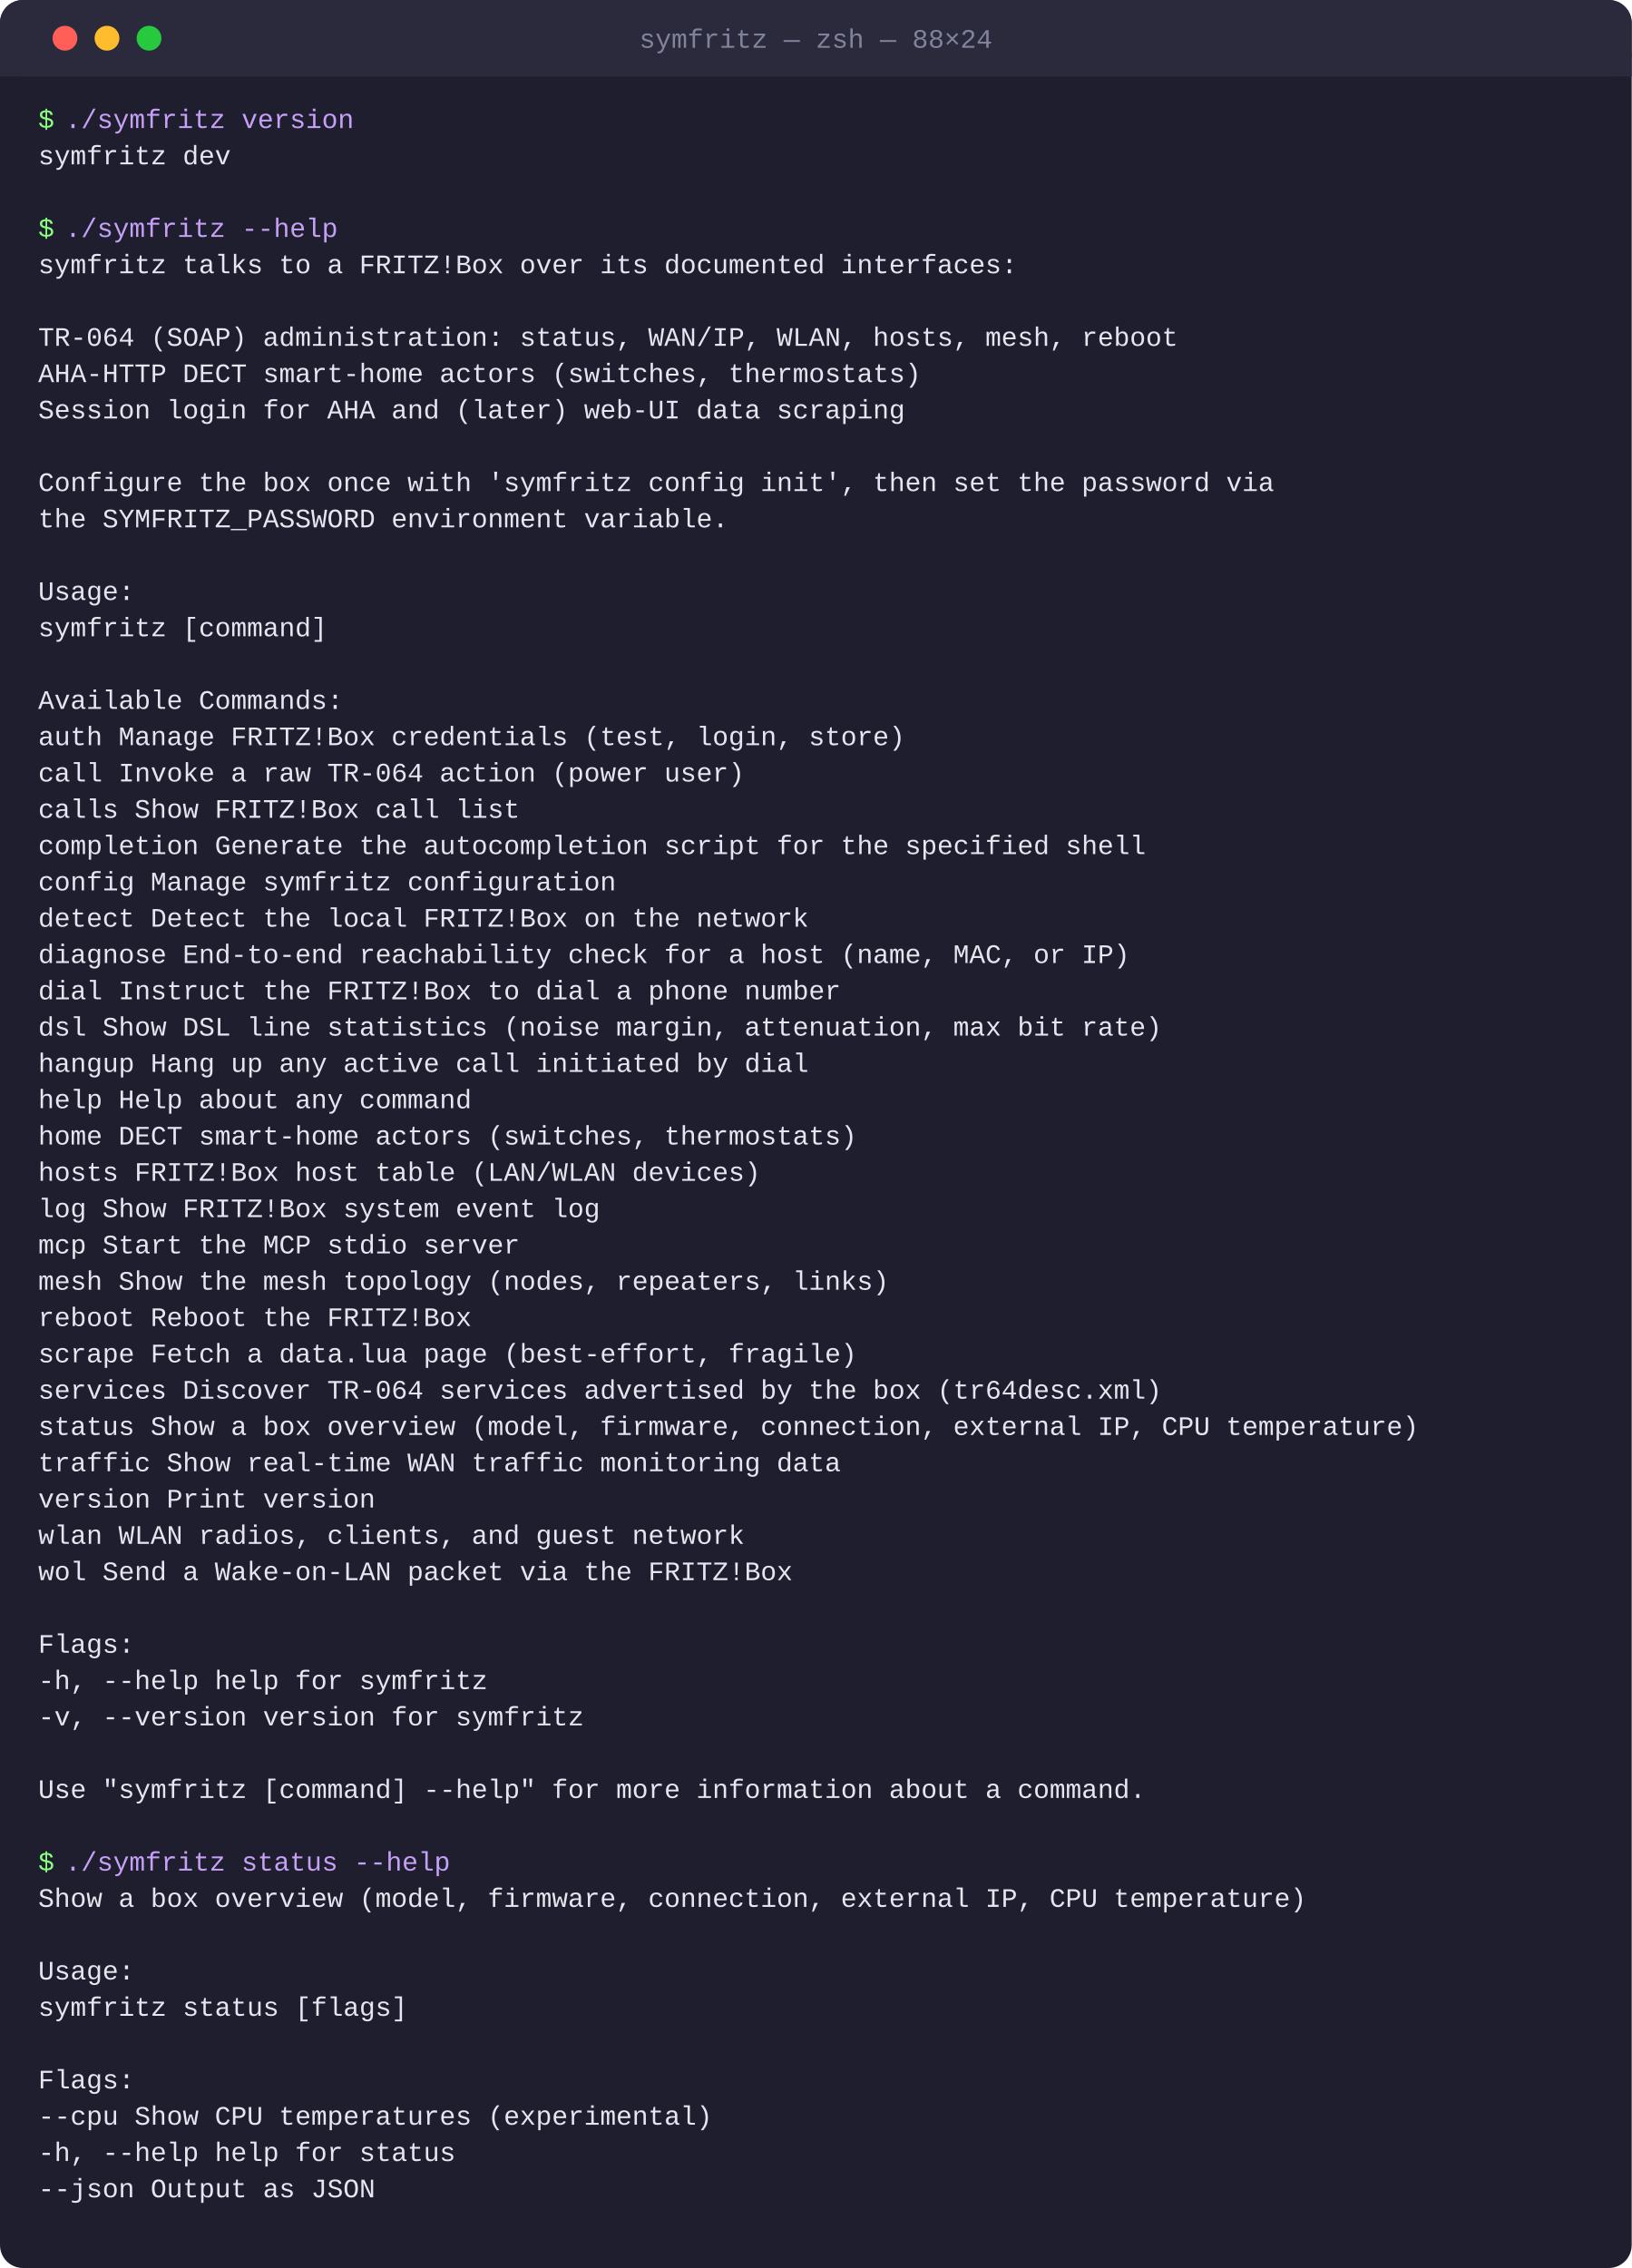
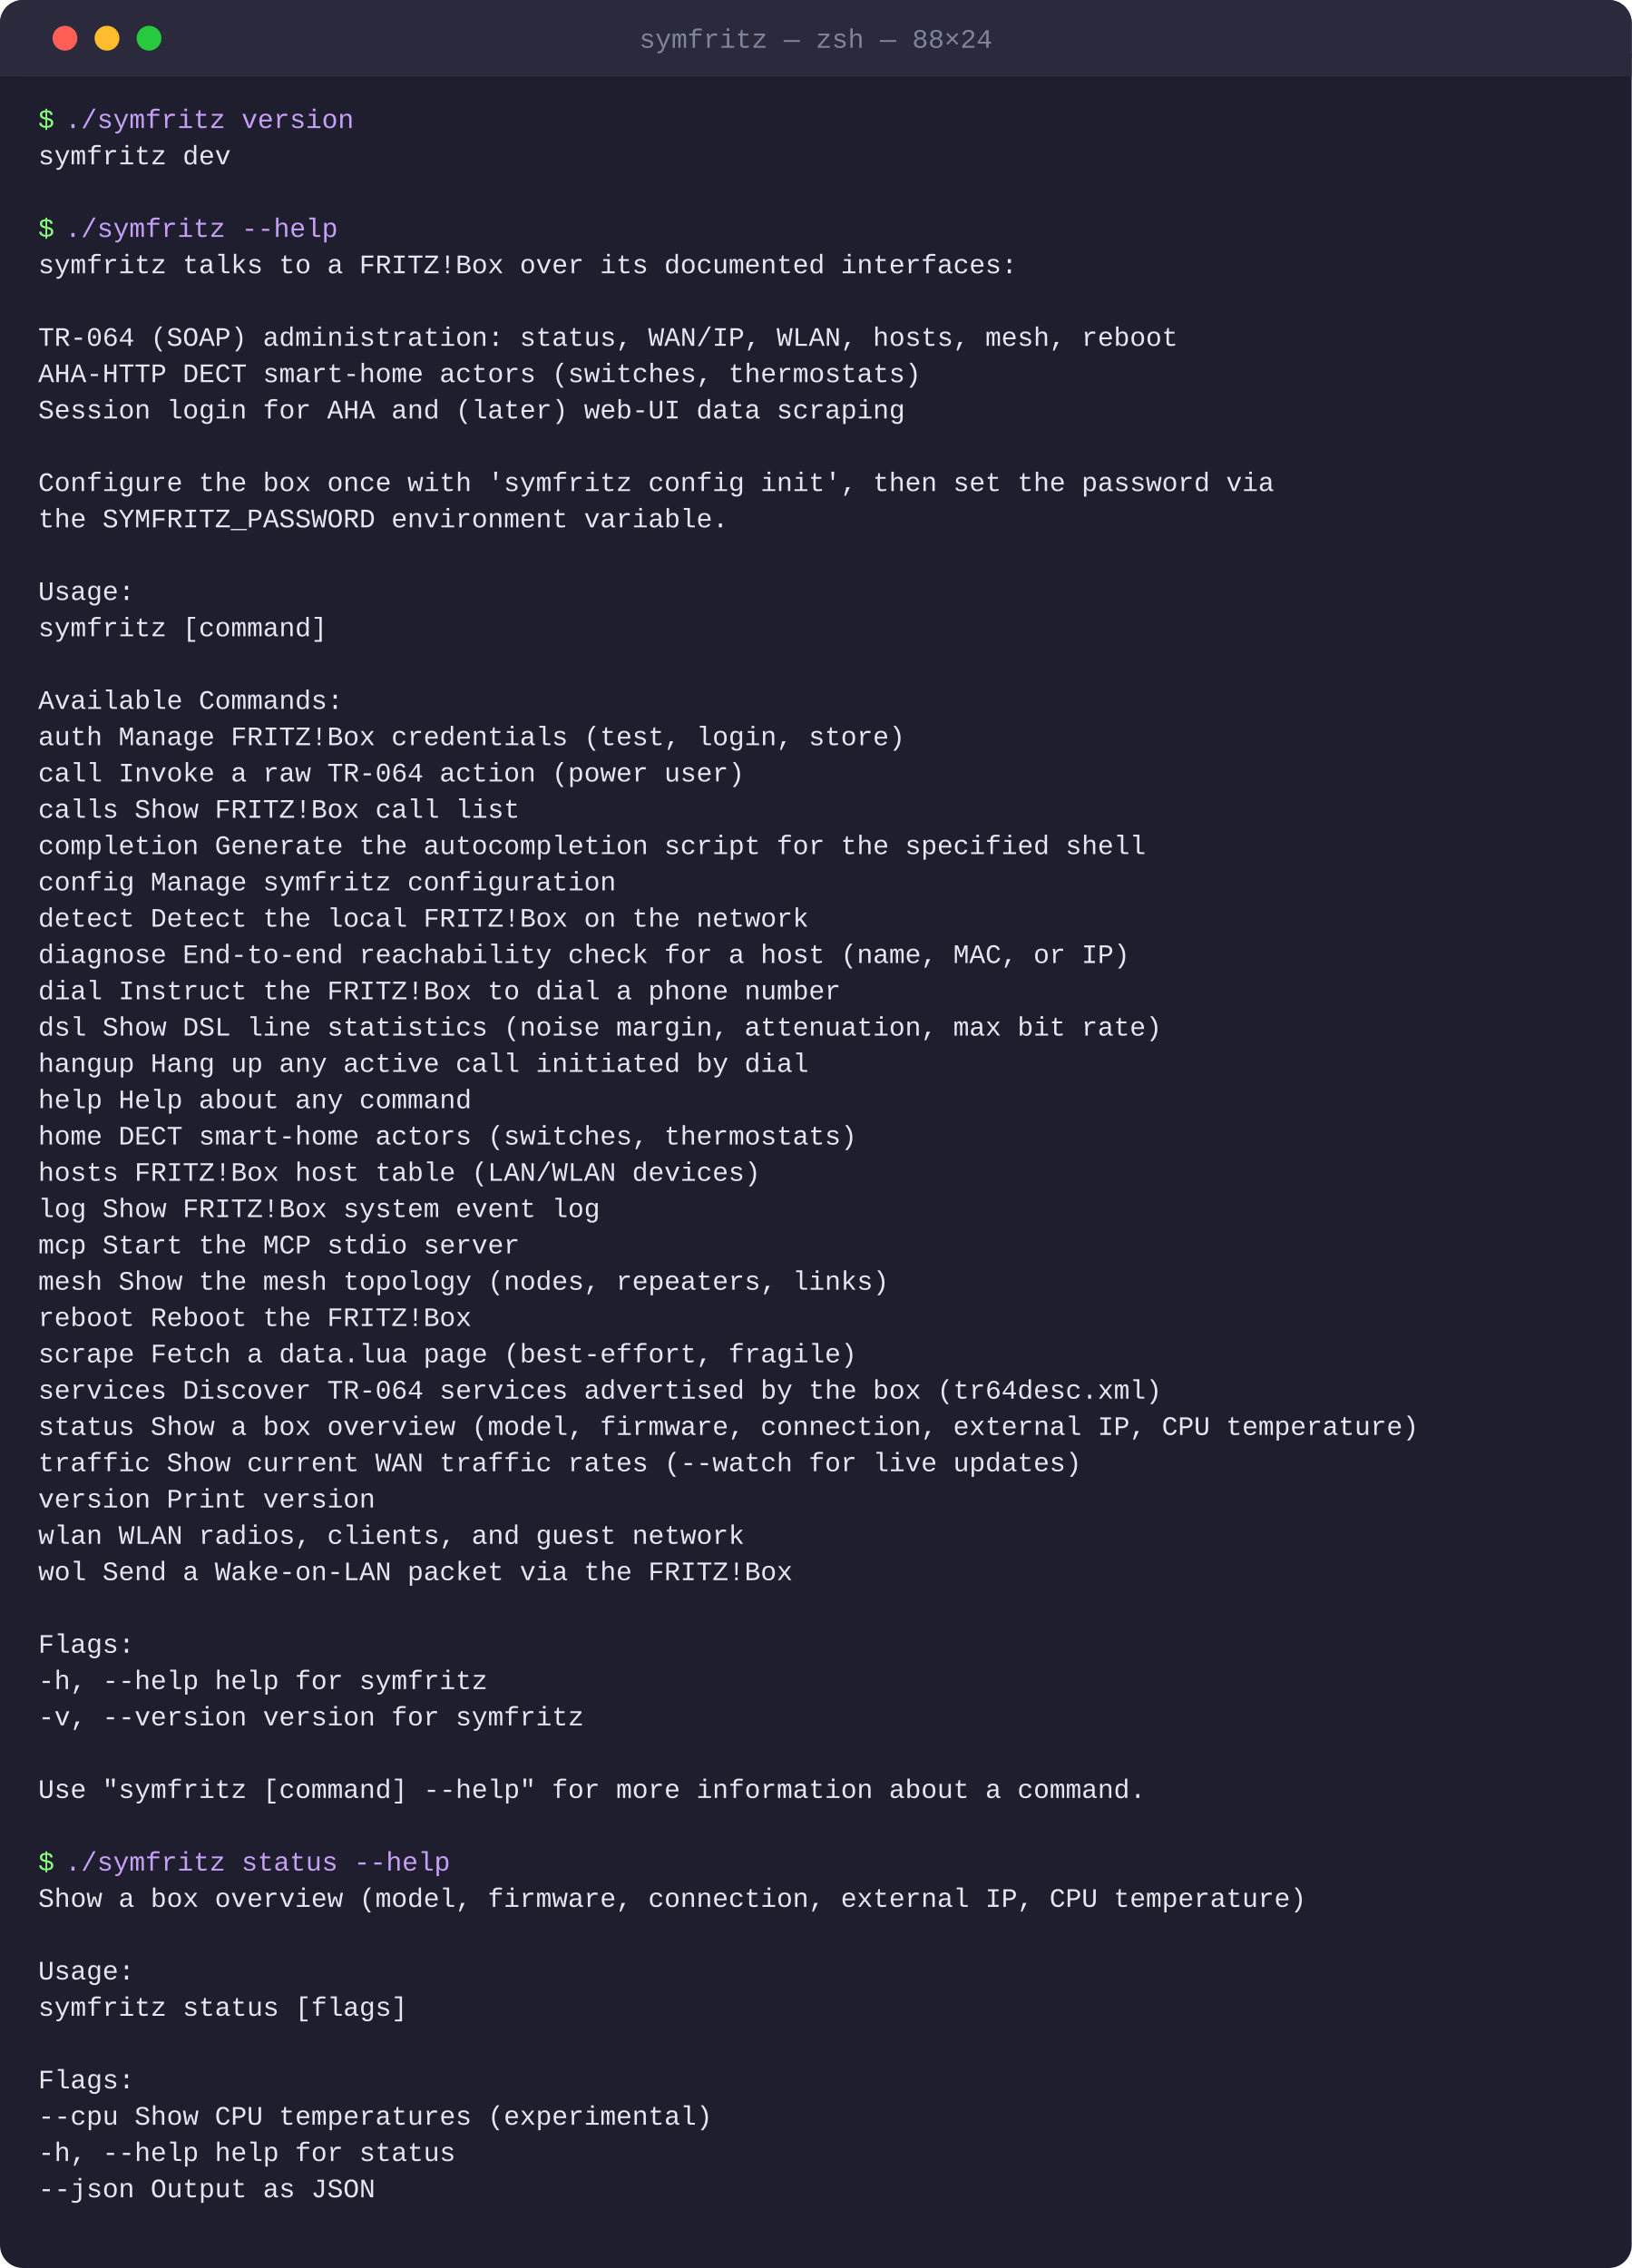
<svg xmlns="http://www.w3.org/2000/svg" width="854" height="1187" viewBox="0 0 854 1187" role="img" aria-label="symfritz terminal demo: output of symfritz version, symfritz --help, and symfritz status --help">
  <defs>
    <style>text{font-family:Menlo, Monaco, 'Courier New', monospace;font-size:14px;}</style>
  </defs>
  <rect width="854" height="1187" rx="12" fill="#1e1e2e" />
  <rect width="854" height="40" rx="12" fill="#2a2a3c" />
  <rect y="28" width="854" height="12" fill="#2a2a3c" />
  <circle cx="34" cy="20.0" r="6.5" fill="#ff5f56" />
  <circle cx="56" cy="20.0" r="6.5" fill="#ffbd2e" />
  <circle cx="78" cy="20.0" r="6.5" fill="#27c93f" />
  <text x="427.0" y="25.0" text-anchor="middle" fill="#7f849c" font-size="13">symfritz — zsh — 88×24</text>
  <text x="20" y="67" fill="#8aff80">$</text>
  <text x="34" y="67" fill="#c6a0f6">./symfritz version</text>
  <text x="20" y="86" fill="#e6e6f0">symfritz dev</text>
  <text x="20" y="124" fill="#8aff80">$</text>
  <text x="34" y="124" fill="#c6a0f6">./symfritz --help</text>
  <text x="20" y="143" fill="#e6e6f0">symfritz talks to a FRITZ!Box over its documented interfaces:</text>
  <text x="20" y="162" fill="#e6e6f0" />
  <text x="20" y="181" fill="#e6e6f0">  TR-064  (SOAP)  administration: status, WAN/IP, WLAN, hosts, mesh, reboot</text>
  <text x="20" y="200" fill="#e6e6f0">  AHA-HTTP        DECT smart-home actors (switches, thermostats)</text>
  <text x="20" y="219" fill="#e6e6f0">  Session login   for AHA and (later) web-UI data scraping</text>
  <text x="20" y="238" fill="#e6e6f0" />
  <text x="20" y="257" fill="#e6e6f0">Configure the box once with 'symfritz config init', then set the password via</text>
  <text x="20" y="276" fill="#e6e6f0">the SYMFRITZ_PASSWORD environment variable.</text>
  <text x="20" y="295" fill="#e6e6f0" />
  <text x="20" y="314" fill="#e6e6f0">Usage:</text>
  <text x="20" y="333" fill="#e6e6f0">  symfritz [command]</text>
  <text x="20" y="352" fill="#e6e6f0" />
  <text x="20" y="371" fill="#e6e6f0">Available Commands:</text>
  <text x="20" y="390" fill="#e6e6f0">  auth        Manage FRITZ!Box credentials (test, login, store)</text>
  <text x="20" y="409" fill="#e6e6f0">  call        Invoke a raw TR-064 action (power user)</text>
  <text x="20" y="428" fill="#e6e6f0">  calls       Show FRITZ!Box call list</text>
  <text x="20" y="447" fill="#e6e6f0">  completion  Generate the autocompletion script for the specified shell</text>
  <text x="20" y="466" fill="#e6e6f0">  config      Manage symfritz configuration</text>
  <text x="20" y="485" fill="#e6e6f0">  detect      Detect the local FRITZ!Box on the network</text>
  <text x="20" y="504" fill="#e6e6f0">  diagnose    End-to-end reachability check for a host (name, MAC, or IP)</text>
  <text x="20" y="523" fill="#e6e6f0">  dial        Instruct the FRITZ!Box to dial a phone number</text>
  <text x="20" y="542" fill="#e6e6f0">  dsl         Show DSL line statistics (noise margin, attenuation, max bit rate)</text>
  <text x="20" y="561" fill="#e6e6f0">  hangup      Hang up any active call initiated by dial</text>
  <text x="20" y="580" fill="#e6e6f0">  help        Help about any command</text>
  <text x="20" y="599" fill="#e6e6f0">  home        DECT smart-home actors (switches, thermostats)</text>
  <text x="20" y="618" fill="#e6e6f0">  hosts       FRITZ!Box host table (LAN/WLAN devices)</text>
  <text x="20" y="637" fill="#e6e6f0">  log         Show FRITZ!Box system event log</text>
  <text x="20" y="656" fill="#e6e6f0">  mcp         Start the MCP stdio server</text>
  <text x="20" y="675" fill="#e6e6f0">  mesh        Show the mesh topology (nodes, repeaters, links)</text>
  <text x="20" y="694" fill="#e6e6f0">  reboot      Reboot the FRITZ!Box</text>
  <text x="20" y="713" fill="#e6e6f0">  scrape      Fetch a data.lua page (best-effort, fragile)</text>
  <text x="20" y="732" fill="#e6e6f0">  services    Discover TR-064 services advertised by the box (tr64desc.xml)</text>
  <text x="20" y="751" fill="#e6e6f0">  status      Show a box overview (model, firmware, connection, external IP, CPU temperature)</text>
-   <text x="20" y="770" fill="#e6e6f0">  traffic     Show real-time WAN traffic monitoring data</text>
+   <text x="20" y="770" fill="#e6e6f0">  traffic     Show current WAN traffic rates (--watch for live updates)</text>
  <text x="20" y="789" fill="#e6e6f0">  version     Print version</text>
  <text x="20" y="808" fill="#e6e6f0">  wlan        WLAN radios, clients, and guest network</text>
  <text x="20" y="827" fill="#e6e6f0">  wol         Send a Wake-on-LAN packet via the FRITZ!Box</text>
  <text x="20" y="846" fill="#e6e6f0" />
  <text x="20" y="865" fill="#e6e6f0">Flags:</text>
  <text x="20" y="884" fill="#e6e6f0">  -h, --help      help for symfritz</text>
  <text x="20" y="903" fill="#e6e6f0">  -v, --version   version for symfritz</text>
  <text x="20" y="922" fill="#e6e6f0" />
  <text x="20" y="941" fill="#e6e6f0">Use "symfritz [command] --help" for more information about a command.</text>
  <text x="20" y="979" fill="#8aff80">$</text>
  <text x="34" y="979" fill="#c6a0f6">./symfritz status --help</text>
  <text x="20" y="998" fill="#e6e6f0">Show a box overview (model, firmware, connection, external IP, CPU temperature)</text>
  <text x="20" y="1017" fill="#e6e6f0" />
  <text x="20" y="1036" fill="#e6e6f0">Usage:</text>
  <text x="20" y="1055" fill="#e6e6f0">  symfritz status [flags]</text>
  <text x="20" y="1074" fill="#e6e6f0" />
  <text x="20" y="1093" fill="#e6e6f0">Flags:</text>
  <text x="20" y="1112" fill="#e6e6f0">      --cpu    Show CPU temperatures (experimental)</text>
  <text x="20" y="1131" fill="#e6e6f0">  -h, --help   help for status</text>
  <text x="20" y="1150" fill="#e6e6f0">      --json   Output as JSON</text>
</svg>
